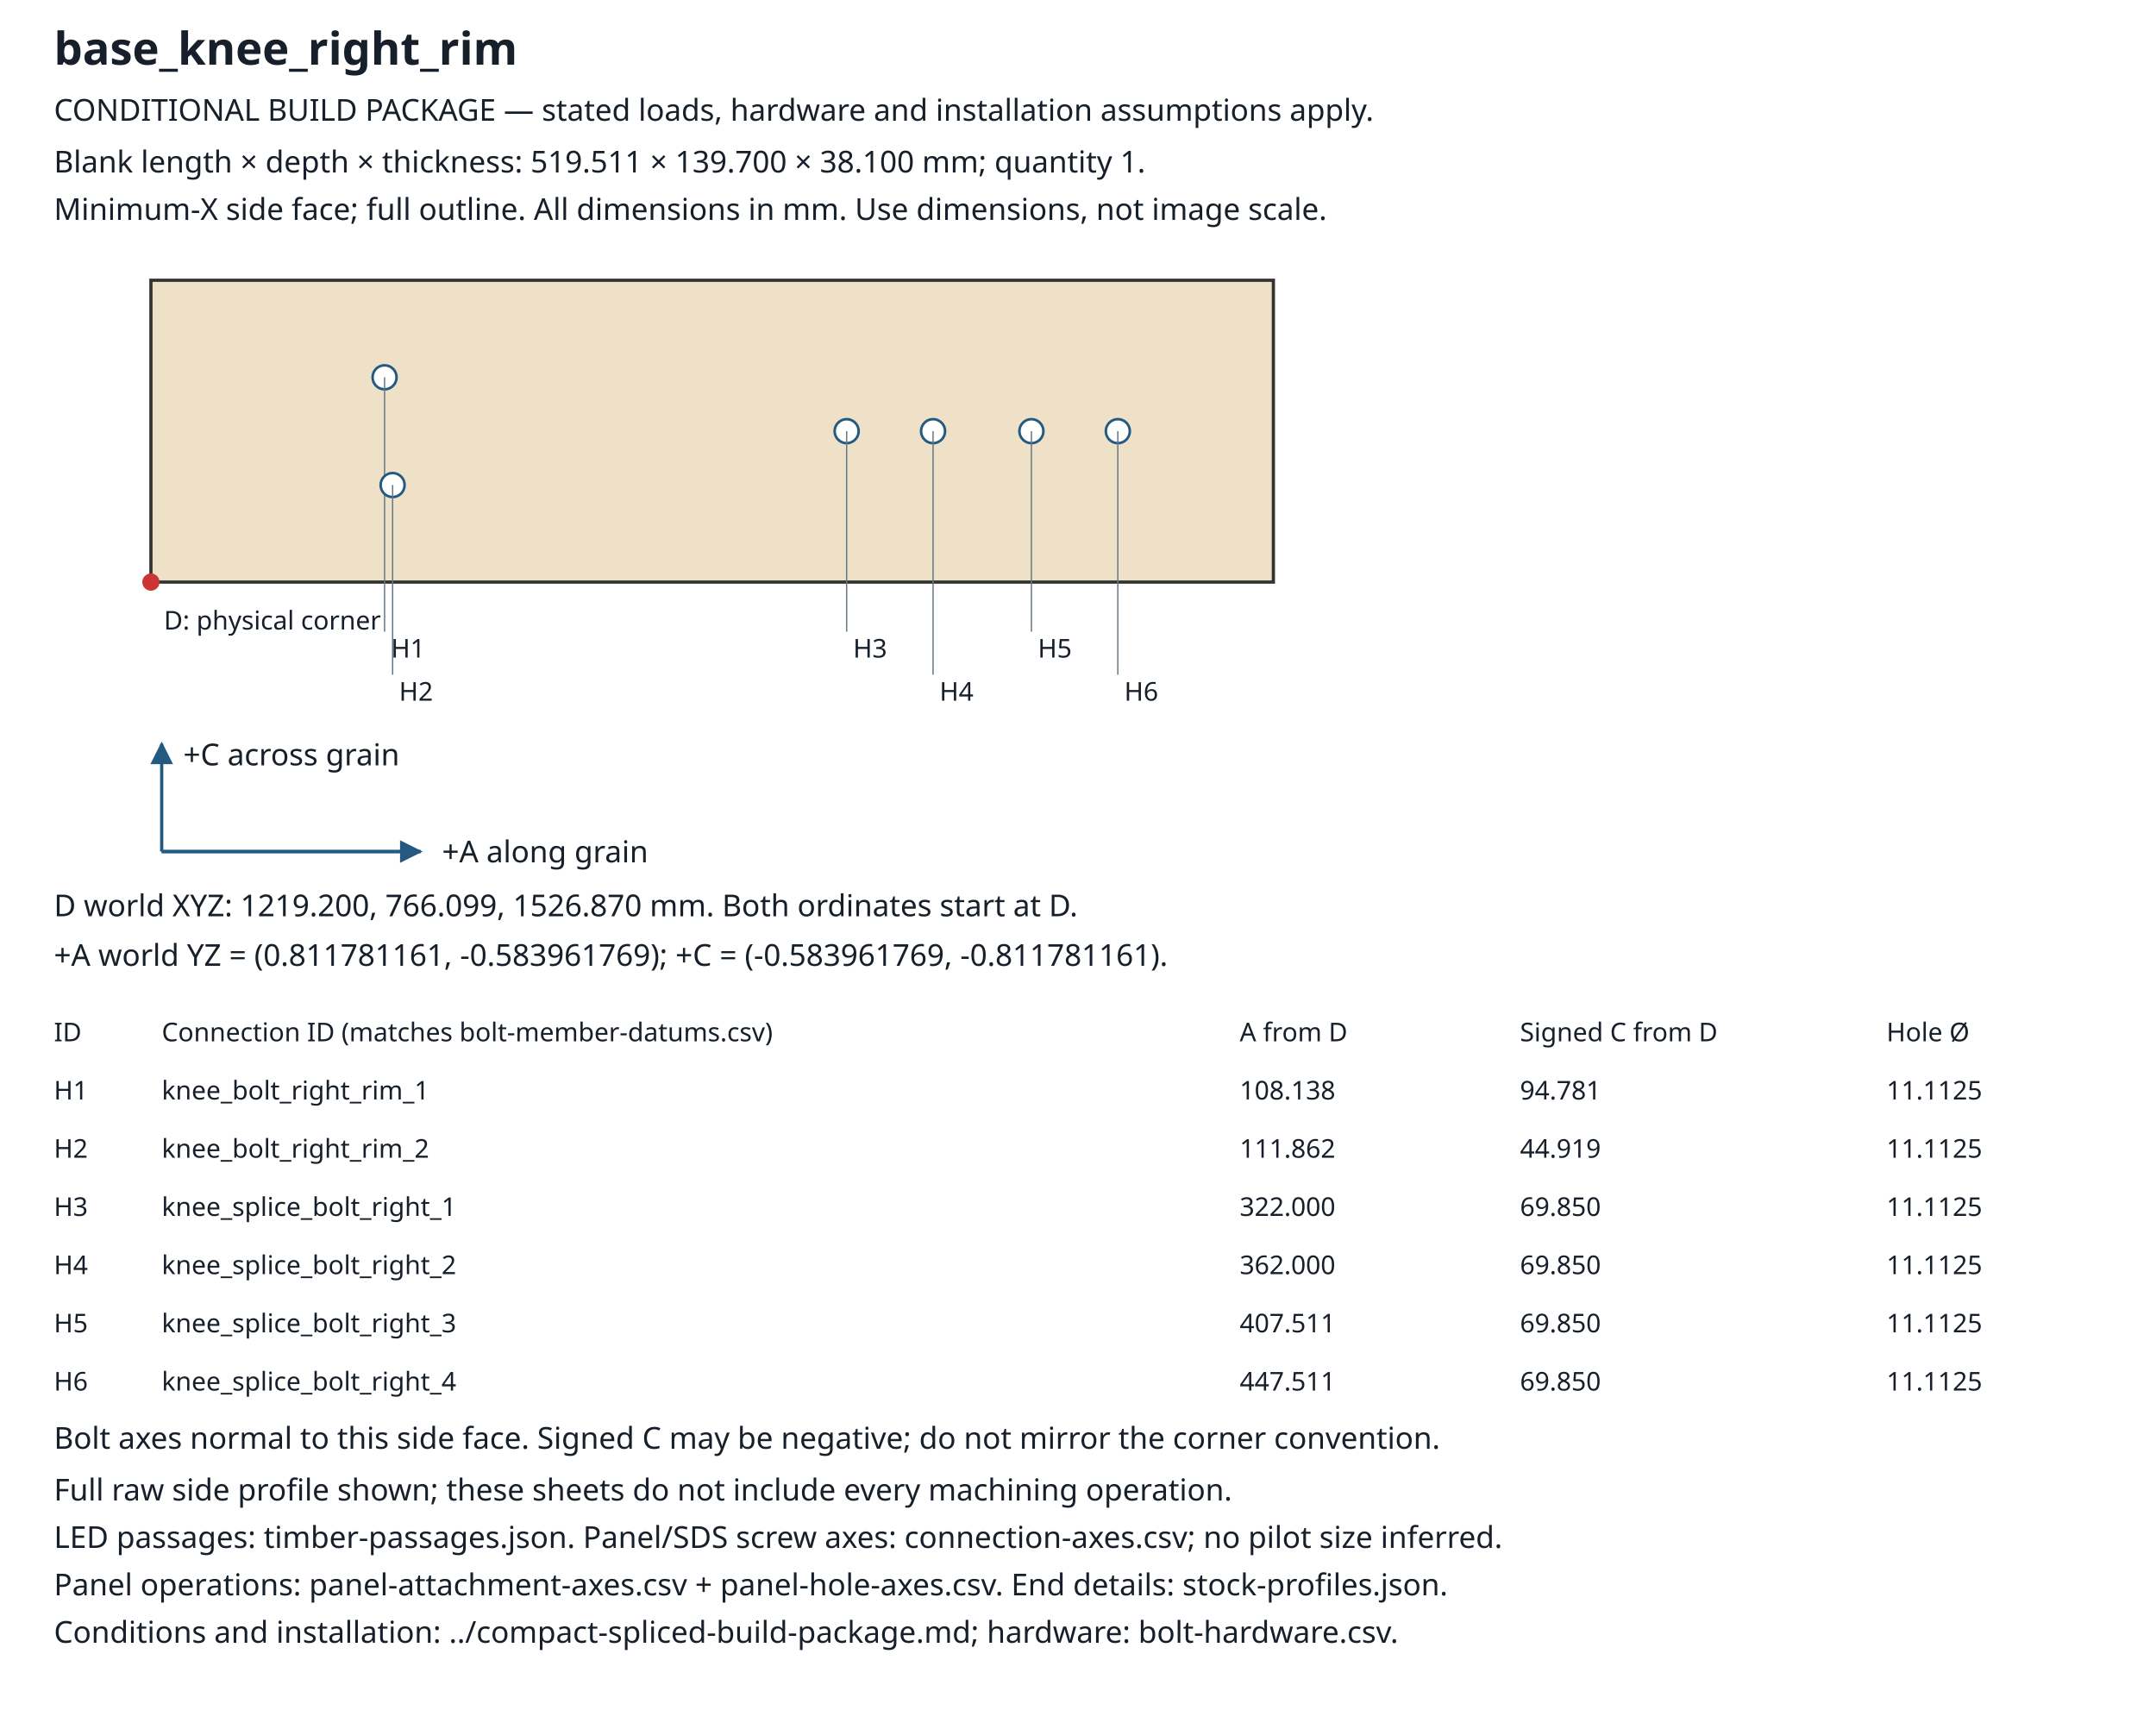
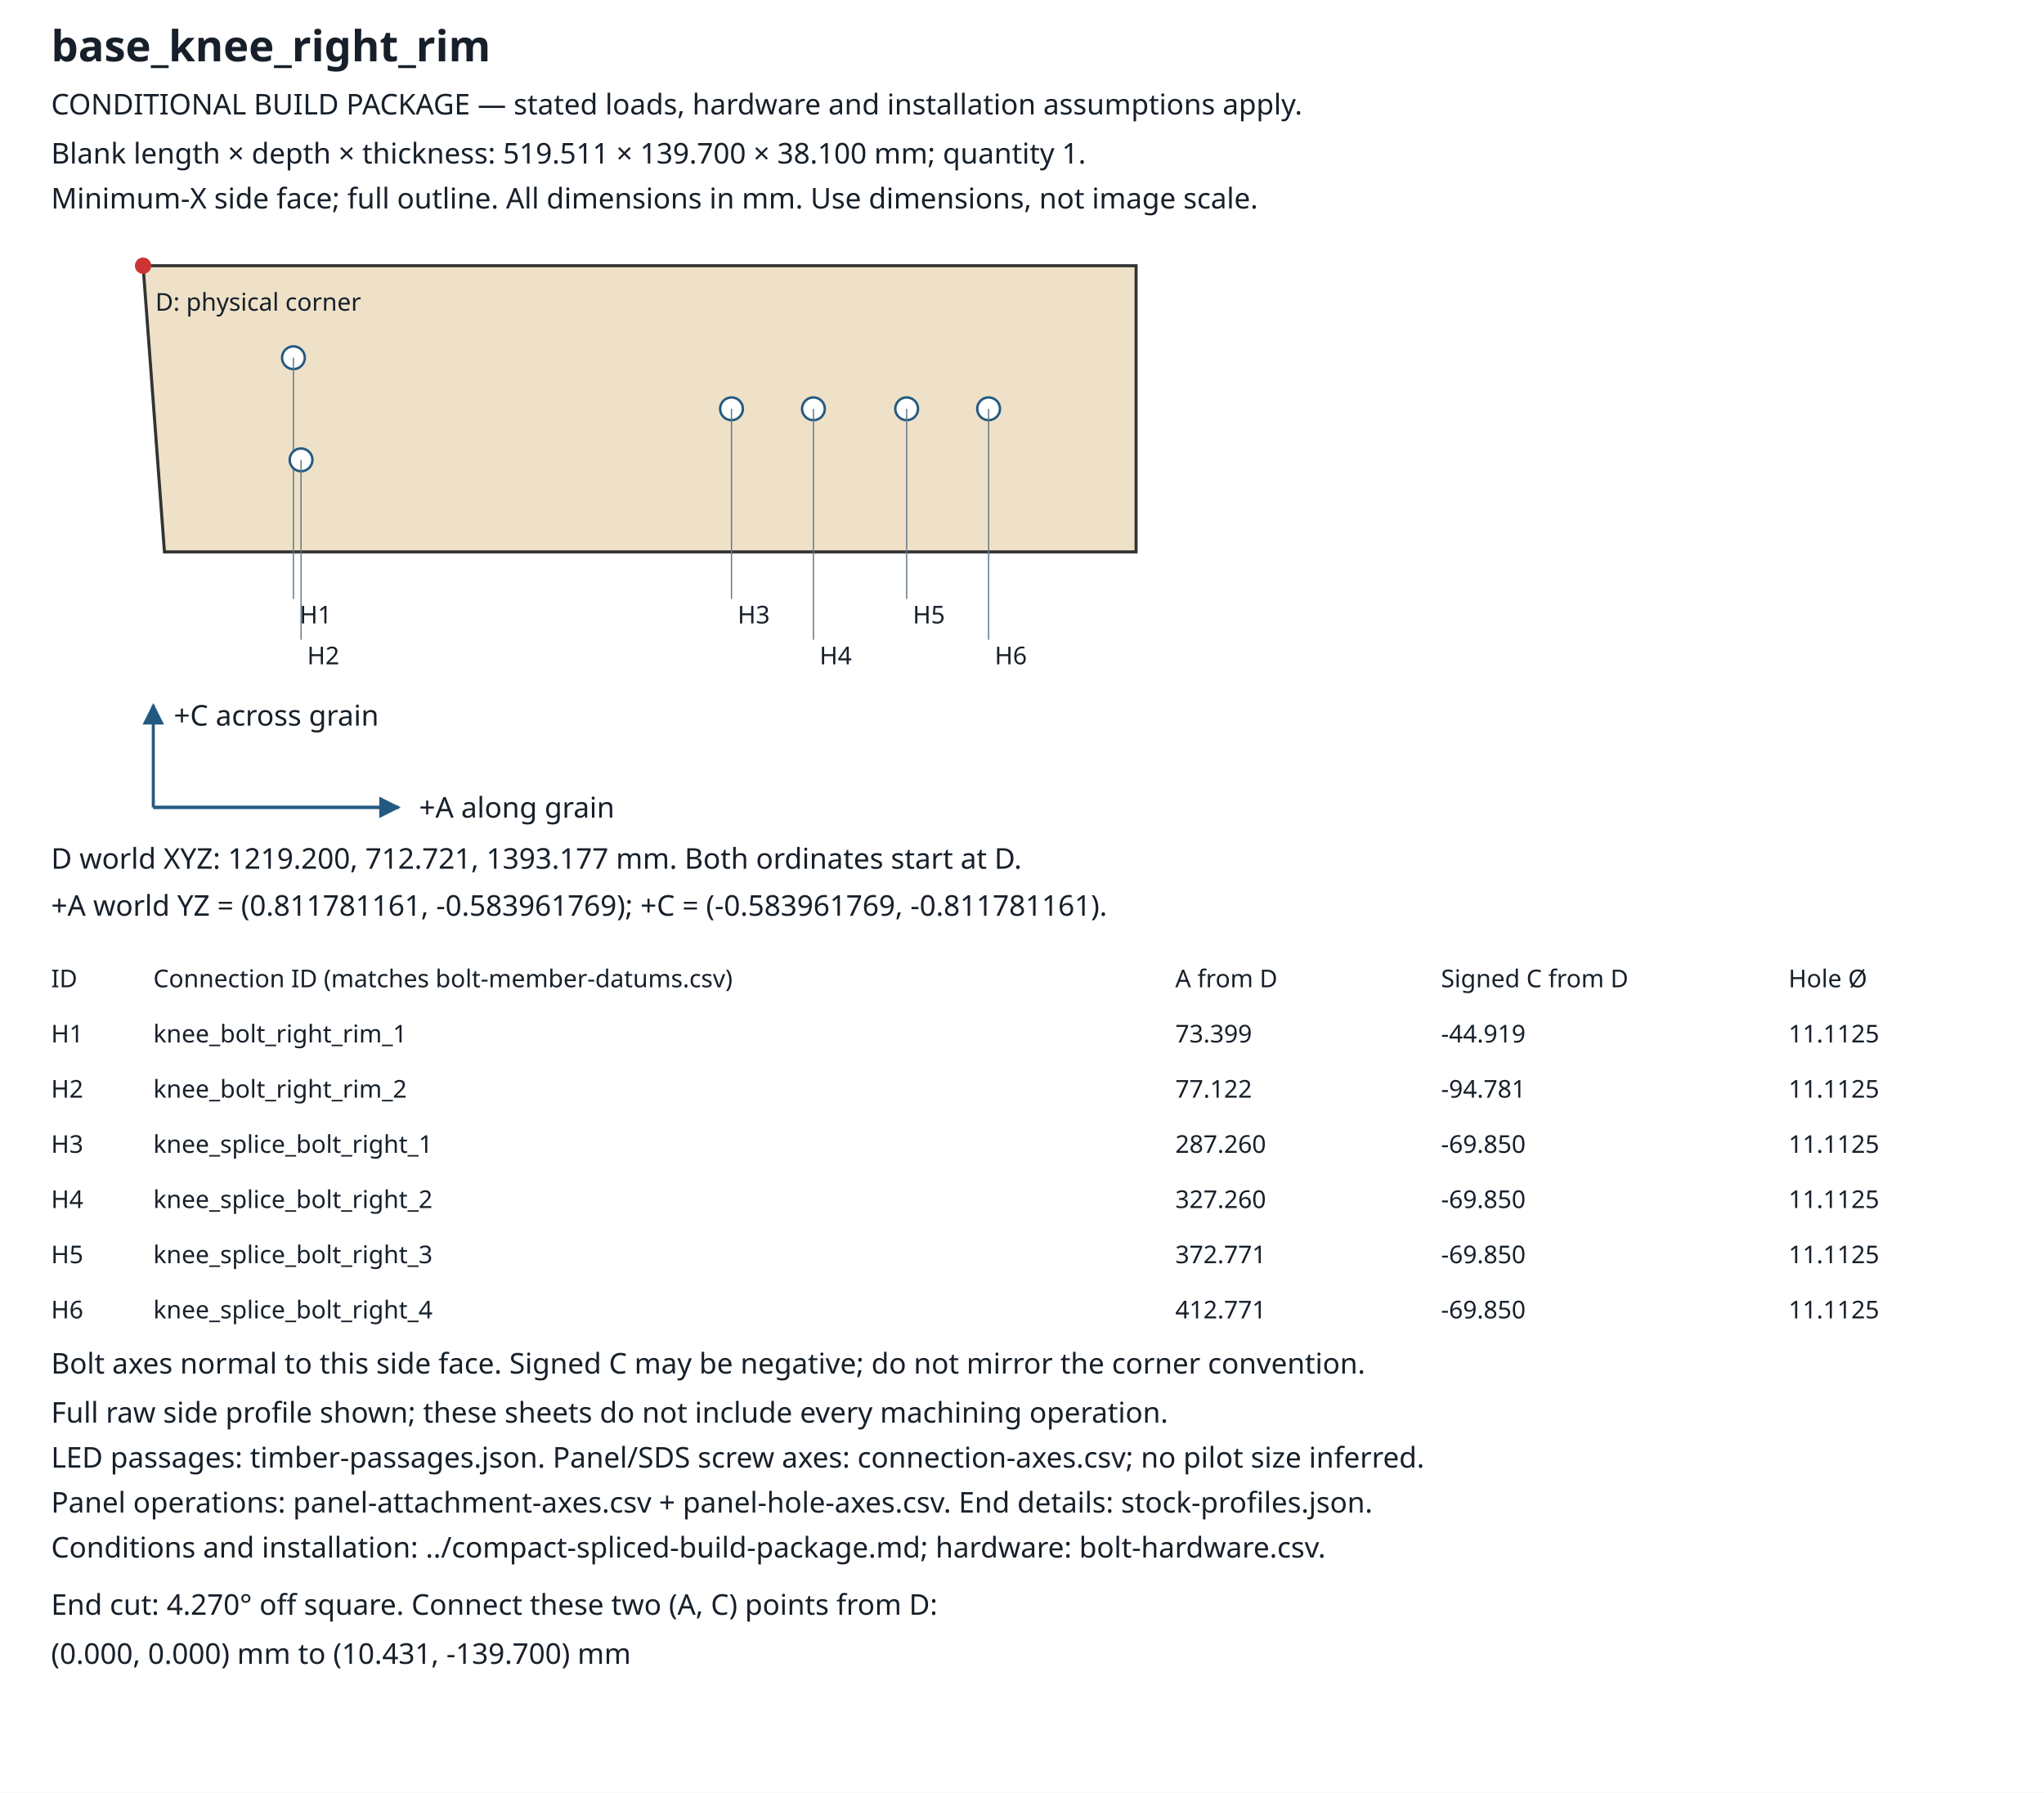
- <svg xmlns="http://www.w3.org/2000/svg" width="1000" height="802" viewBox="0 0 1000 802">
+ <svg xmlns="http://www.w3.org/2000/svg" width="1000" height="877" viewBox="0 0 1000 877">
  <rect width="100%" height="100%" fill="white" />
  <style>text{font-family:sans-serif;fill:#17202a;font-size:14px}.small{font-size:12px}.title{font-size:21px;font-weight:bold}</style>
  <defs>
    <marker id="arrow" viewBox="0 0 10 10" refX="9" refY="5" markerWidth="7" markerHeight="7" orient="auto-start-reverse">
      <path d="M0 0L10 5L0 10z" fill="#245a81" />
    </marker>
  </defs>
  <text x="25" y="30" class="title">base_knee_right_rim</text>
  <text x="25" y="56" class="">CONDITIONAL BUILD PACKAGE — stated loads, hardware and installation assumptions apply.</text>
  <text x="25" y="80" class="">Blank length × depth × thickness: 519.511 × 139.700 × 38.100 mm; quantity 1.</text>
  <text x="25" y="102" class="">Minimum-X side face; full outline. All dimensions in mm. Use dimensions, not image scale.</text>
-   <polygon points="70.000,270.000 590.627,270.000 590.627,130.000 70.000,130.000" fill="#eee1c7" stroke="#333" stroke-width="1.5" />
-   <circle cx="70.0" cy="270.0" r="4" fill="#c33" />
-   <text x="76.0" y="292.0" class="small">D: physical corner</text>
-   <circle cx="178.371" cy="175.016" r="5.568" fill="white" stroke="#245a81" stroke-width="1.2" />
-   <line x1="178.371" y1="175.016" x2="178.371" y2="293" stroke="#637785" stroke-width=".6" />
-   <text x="181.371" y="305" class="small">H1</text>
-   <circle cx="182.102" cy="224.984" r="5.568" fill="white" stroke="#245a81" stroke-width="1.2" />
-   <line x1="182.102" y1="224.984" x2="182.102" y2="313" stroke="#637785" stroke-width=".6" />
-   <text x="185.102" y="325" class="small">H2</text>
-   <circle cx="392.691" cy="200" r="5.568" fill="white" stroke="#245a81" stroke-width="1.2" />
-   <line x1="392.691" y1="200" x2="392.691" y2="293" stroke="#637785" stroke-width=".6" />
-   <text x="395.691" y="305" class="small">H3</text>
-   <circle cx="432.777" cy="200" r="5.568" fill="white" stroke="#245a81" stroke-width="1.2" />
-   <line x1="432.777" y1="200" x2="432.777" y2="313" stroke="#637785" stroke-width=".6" />
-   <text x="435.777" y="325" class="small">H4</text>
-   <circle cx="478.386" cy="200" r="5.568" fill="white" stroke="#245a81" stroke-width="1.2" />
-   <line x1="478.386" y1="200" x2="478.386" y2="293" stroke="#637785" stroke-width=".6" />
-   <text x="481.386" y="305" class="small">H5</text>
-   <circle cx="518.472" cy="200" r="5.568" fill="white" stroke="#245a81" stroke-width="1.2" />
-   <line x1="518.472" y1="200" x2="518.472" y2="313" stroke="#637785" stroke-width=".6" />
-   <text x="521.472" y="325" class="small">H6</text>
+   <polygon points="70.000,130.000 80.454,270.000 555.812,270.000 555.812,130.000" fill="#eee1c7" stroke="#333" stroke-width="1.5" />
+   <circle cx="70.0" cy="130.0" r="4" fill="#c33" />
+   <text x="76.0" y="152.0" class="small">D: physical corner</text>
+   <circle cx="143.556" cy="175.016" r="5.568" fill="white" stroke="#245a81" stroke-width="1.2" />
+   <line x1="143.556" y1="175.016" x2="143.556" y2="293" stroke="#637785" stroke-width=".6" />
+   <text x="146.556" y="305" class="small">H1</text>
+   <circle cx="147.287" cy="224.984" r="5.568" fill="white" stroke="#245a81" stroke-width="1.2" />
+   <line x1="147.287" y1="224.984" x2="147.287" y2="313" stroke="#637785" stroke-width=".6" />
+   <text x="150.287" y="325" class="small">H2</text>
+   <circle cx="357.877" cy="200" r="5.568" fill="white" stroke="#245a81" stroke-width="1.2" />
+   <line x1="357.877" y1="200" x2="357.877" y2="293" stroke="#637785" stroke-width=".6" />
+   <text x="360.877" y="305" class="small">H3</text>
+   <circle cx="397.963" cy="200" r="5.568" fill="white" stroke="#245a81" stroke-width="1.2" />
+   <line x1="397.963" y1="200" x2="397.963" y2="313" stroke="#637785" stroke-width=".6" />
+   <text x="400.963" y="325" class="small">H4</text>
+   <circle cx="443.572" cy="200" r="5.568" fill="white" stroke="#245a81" stroke-width="1.2" />
+   <line x1="443.572" y1="200" x2="443.572" y2="293" stroke="#637785" stroke-width=".6" />
+   <text x="446.572" y="305" class="small">H5</text>
+   <circle cx="483.658" cy="200" r="5.568" fill="white" stroke="#245a81" stroke-width="1.2" />
+   <line x1="483.658" y1="200" x2="483.658" y2="313" stroke="#637785" stroke-width=".6" />
+   <text x="486.658" y="325" class="small">H6</text>
  <path d="M75 395H195M75 395V345" fill="none" stroke="#245a81" stroke-width="1.5" marker-end="url(#arrow)" />
  <path d="M75 395H195" fill="none" stroke="#245a81" stroke-width="1.5" marker-end="url(#arrow)" />
  <text x="205" y="400" class="">+A along grain</text>
  <text x="85" y="355" class="">+C across grain</text>
-   <text x="25" y="425" class="">D world XYZ: 1219.200, 766.099, 1526.870 mm. Both ordinates start at D.</text>
+   <text x="25" y="425" class="">D world XYZ: 1219.200, 712.721, 1393.177 mm. Both ordinates start at D.</text>
  <text x="25" y="448" class="">+A world YZ = (0.811781161, -0.583961769); +C = (-0.583961769, -0.811781161).</text>
  <text x="25" y="483" class="small">ID</text>
  <text x="75" y="483" class="small">Connection ID (matches bolt-member-datums.csv)</text>
  <text x="575" y="483" class="small">A from D</text>
  <text x="705" y="483" class="small">Signed C from D</text>
  <text x="875" y="483" class="small">Hole Ø</text>
  <text x="25" y="510" class="small">H1</text>
  <text x="75" y="510" class="small">knee_bolt_right_rim_1</text>
-   <text x="575" y="510" class="small">108.138</text>
-   <text x="705" y="510" class="small">94.781</text>
+   <text x="575" y="510" class="small">73.399</text>
+   <text x="705" y="510" class="small">-44.919</text>
  <text x="875" y="510" class="small">11.1125</text>
  <text x="25" y="537" class="small">H2</text>
  <text x="75" y="537" class="small">knee_bolt_right_rim_2</text>
-   <text x="575" y="537" class="small">111.862</text>
-   <text x="705" y="537" class="small">44.919</text>
+   <text x="575" y="537" class="small">77.122</text>
+   <text x="705" y="537" class="small">-94.781</text>
  <text x="875" y="537" class="small">11.1125</text>
  <text x="25" y="564" class="small">H3</text>
  <text x="75" y="564" class="small">knee_splice_bolt_right_1</text>
-   <text x="575" y="564" class="small">322.000</text>
-   <text x="705" y="564" class="small">69.850</text>
+   <text x="575" y="564" class="small">287.260</text>
+   <text x="705" y="564" class="small">-69.850</text>
  <text x="875" y="564" class="small">11.1125</text>
  <text x="25" y="591" class="small">H4</text>
  <text x="75" y="591" class="small">knee_splice_bolt_right_2</text>
-   <text x="575" y="591" class="small">362.000</text>
-   <text x="705" y="591" class="small">69.850</text>
+   <text x="575" y="591" class="small">327.260</text>
+   <text x="705" y="591" class="small">-69.850</text>
  <text x="875" y="591" class="small">11.1125</text>
  <text x="25" y="618" class="small">H5</text>
  <text x="75" y="618" class="small">knee_splice_bolt_right_3</text>
-   <text x="575" y="618" class="small">407.511</text>
-   <text x="705" y="618" class="small">69.850</text>
+   <text x="575" y="618" class="small">372.771</text>
+   <text x="705" y="618" class="small">-69.850</text>
  <text x="875" y="618" class="small">11.1125</text>
  <text x="25" y="645" class="small">H6</text>
  <text x="75" y="645" class="small">knee_splice_bolt_right_4</text>
-   <text x="575" y="645" class="small">447.511</text>
-   <text x="705" y="645" class="small">69.850</text>
+   <text x="575" y="645" class="small">412.771</text>
+   <text x="705" y="645" class="small">-69.850</text>
  <text x="875" y="645" class="small">11.1125</text>
  <text x="25" y="672" class="">Bolt axes normal to this side face. Signed C may be negative; do not mirror the corner convention.</text>
  <text x="25" y="696" class="">Full raw side profile shown; these sheets do not include every machining operation.</text>
  <text x="25" y="718" class="">LED passages: timber-passages.json. Panel/SDS screw axes: connection-axes.csv; no pilot size inferred.</text>
  <text x="25" y="740" class="">Panel operations: panel-attachment-axes.csv + panel-hole-axes.csv. End details: stock-profiles.json.</text>
  <text x="25" y="762" class="">Conditions and installation: ../compact-spliced-build-package.md; hardware: bolt-hardware.csv.</text>
+   <text x="25" y="790" class="">End cut: 4.270° off square. Connect these two (A, C) points from D:</text>
+   <text x="25" y="814" class="">(0.000, 0.000) mm to (10.431, -139.700) mm</text>
</svg>
